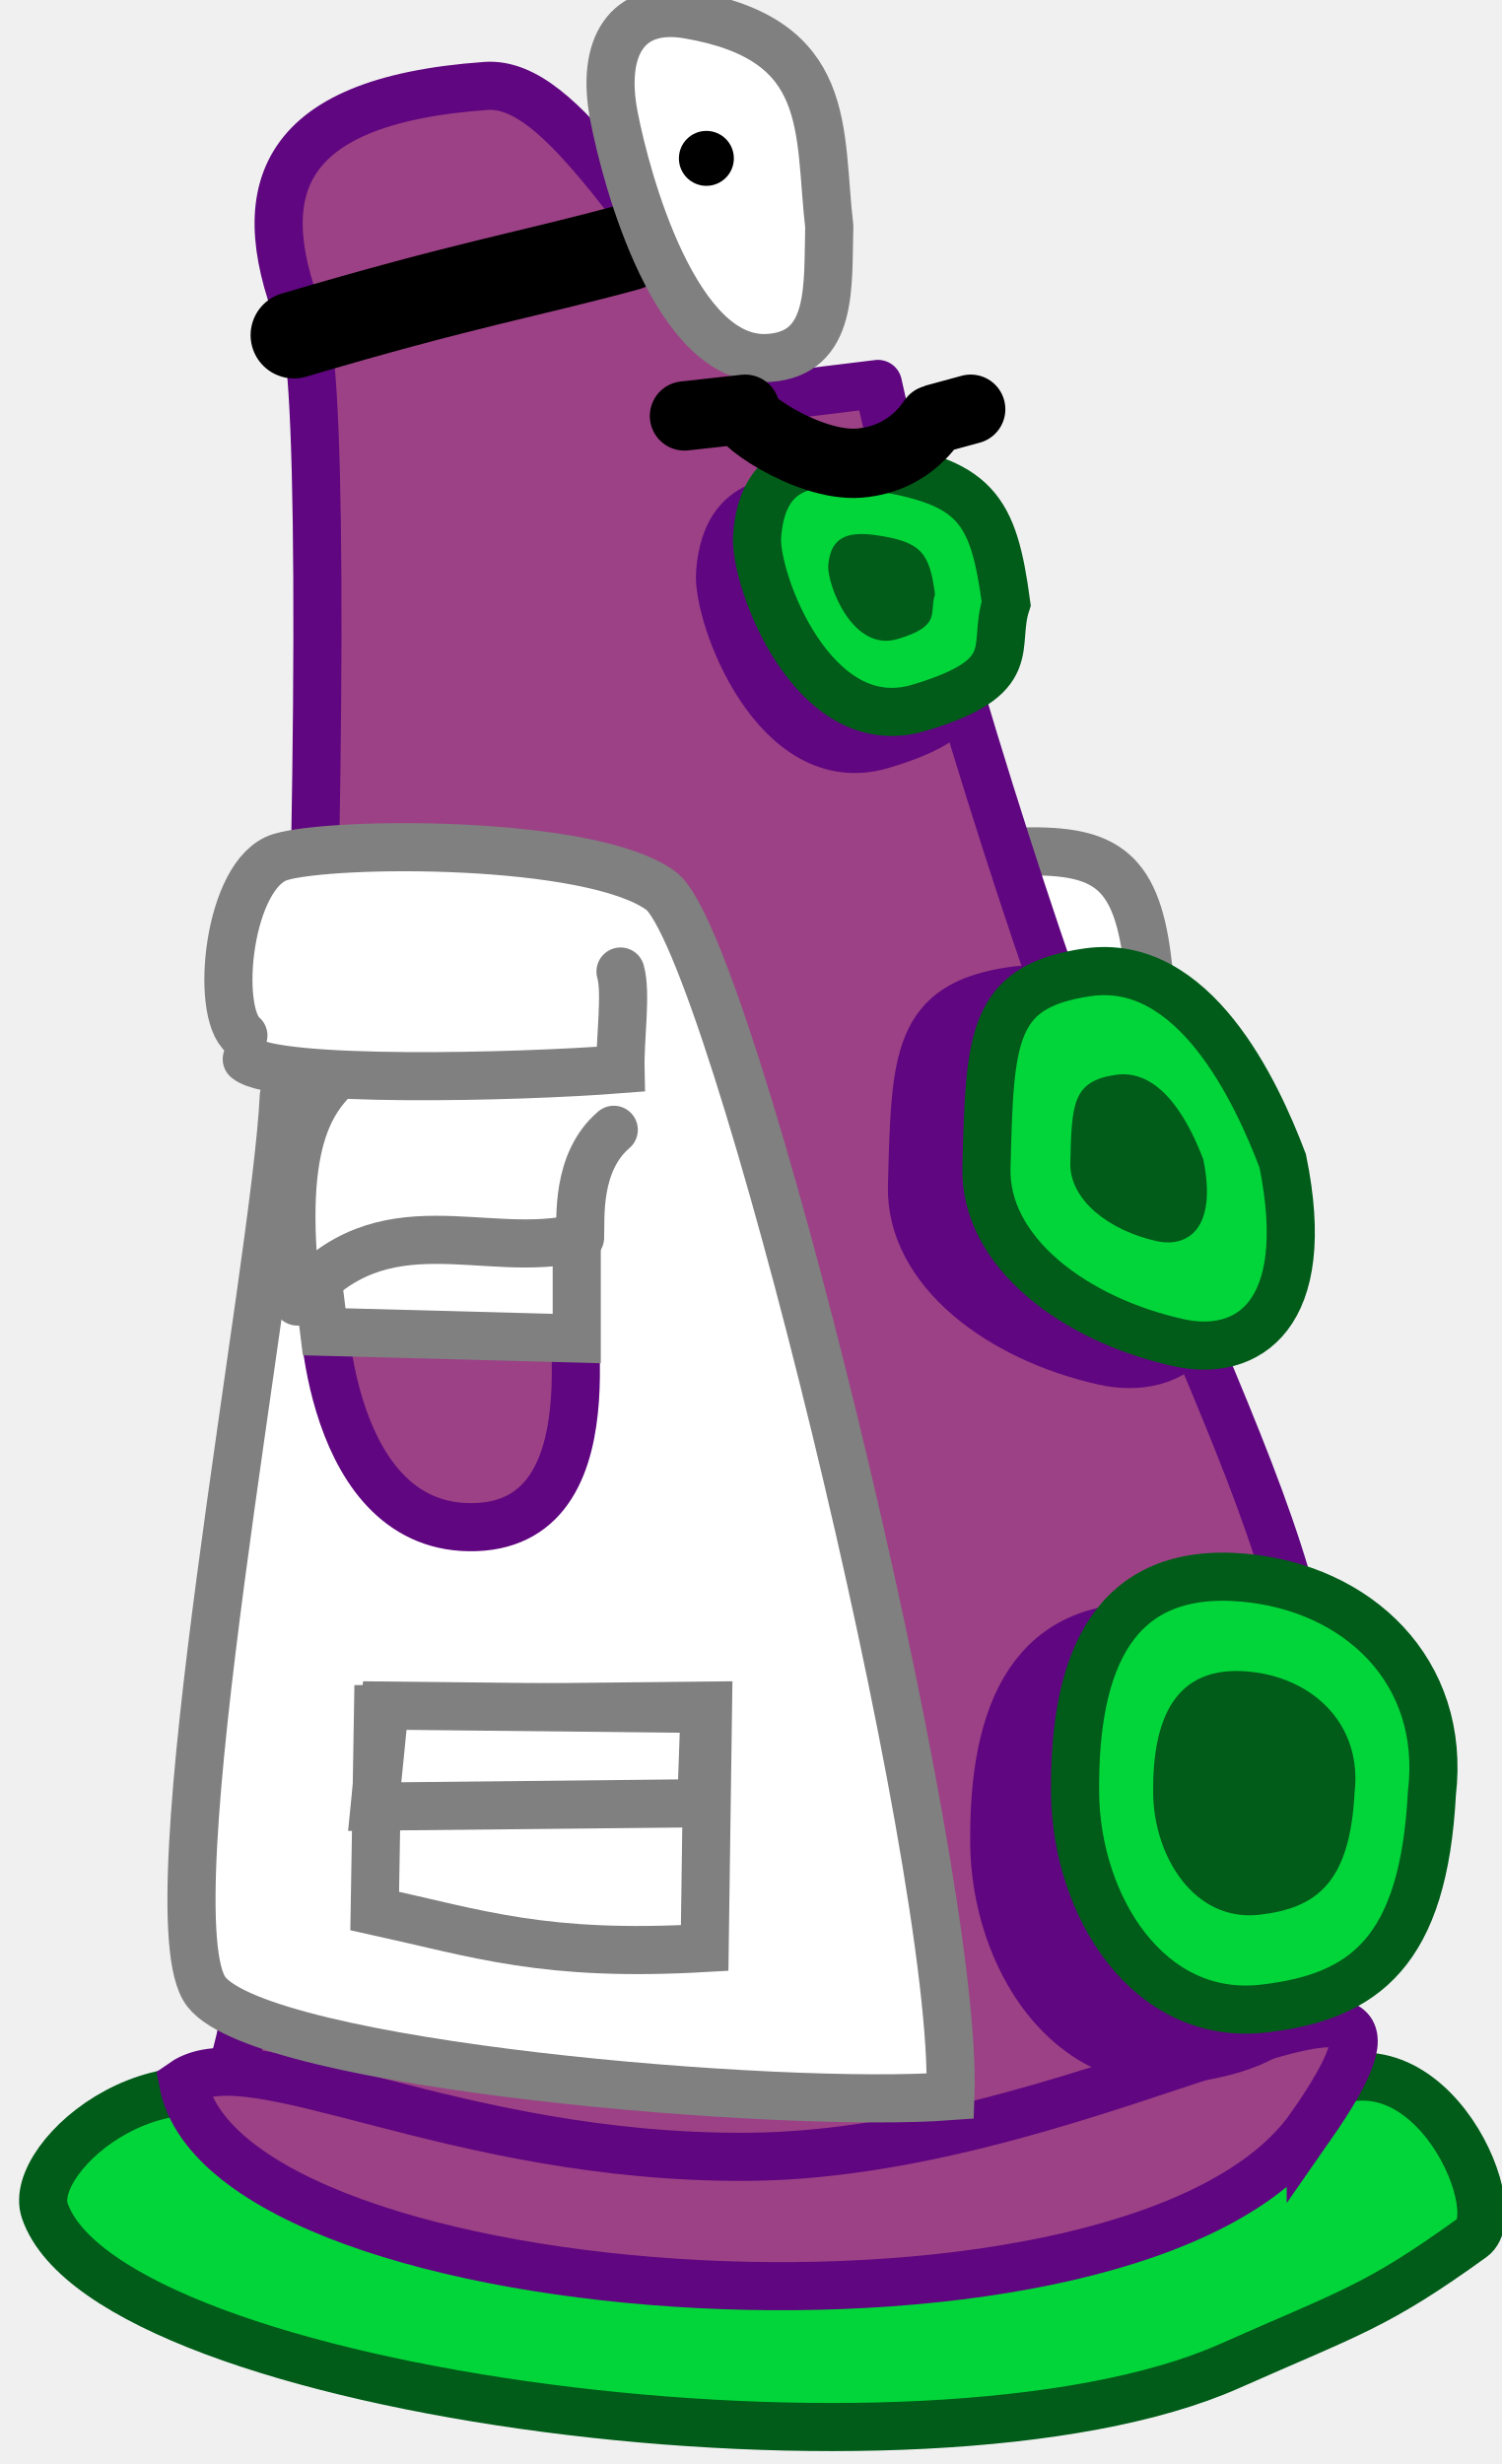
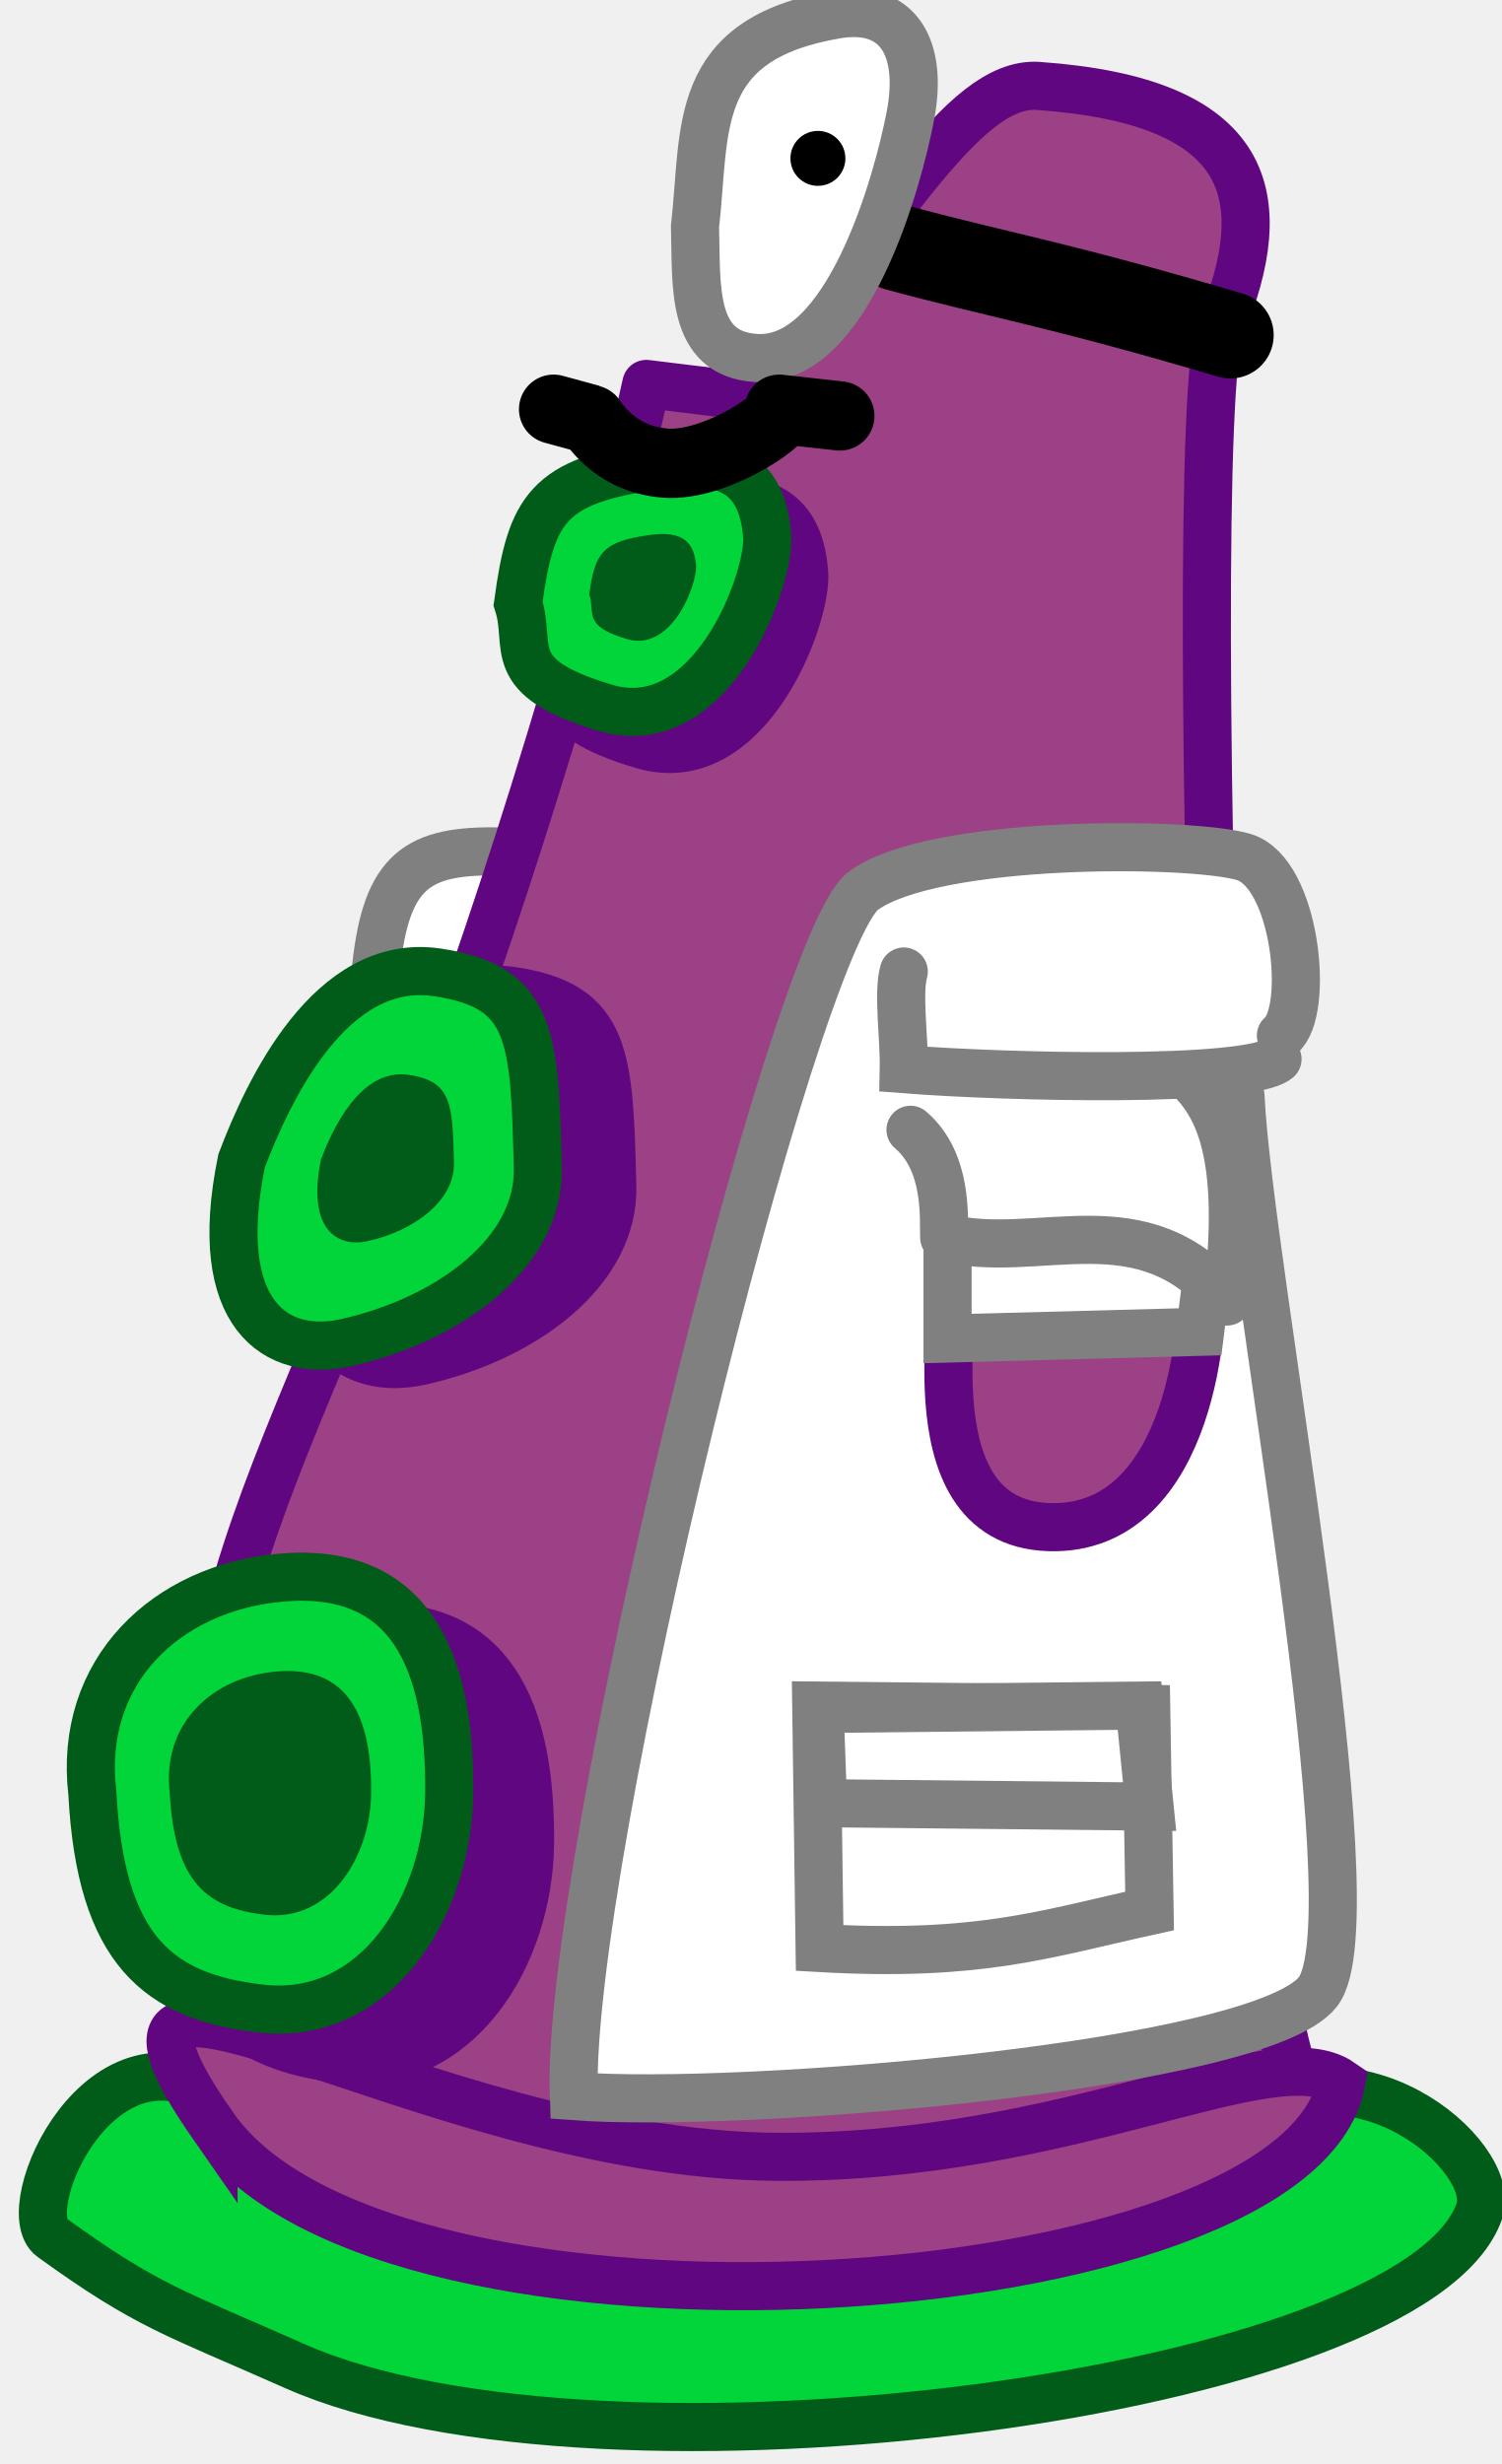
- <svg xmlns="http://www.w3.org/2000/svg" height="128" width="78">
-   <g transform="matrix(1.23991 0 0 1.23991 -316.2029 -381.6965)">
-     <path d="m291.317 344.031c11.834-.967 12.148-2.324 11.991 13.825" fill="#fff" fill-rule="evenodd" stroke="#808080" stroke-width="2.016" />
-     <path d="m267.335 396.934c-5.093-4.079-11.217 1.252-10.439 3.527 2.637 7.712 36.858 12.181 49.642 6.51 5.1-2.262 6.158-2.484 10.173-5.382 1.606-1.159-2.116-9.542-7.195-5.784" fill="#02d53a" fill-rule="evenodd" stroke="#005c18" stroke-width="2.016" />
-     <path d="m275.376 311.443c-8.963.635-9.915 4.627-7.618 10.157 1.611 3.879-.44 72.881-3.527 73.64 14.463 8.298 27.909 7.569 43.874.846 4.722-18.026 1.25-21.42-6.955-41.591-2.206-5.424-7.085-20.323-9.345-30.567l-3.981.486c-5.999-6.888-9.173-13.204-12.448-12.972z" fill="#9c4185" fill-rule="evenodd" stroke="#600680" stroke-linejoin="round" stroke-width="2.016" />
-     <path d="m309.939 396.934c-7.236 10.38-45.41 7.84-47.247-1.834 2.878-2.003 11.297 3.192 23.675 3.105 14.856-.105 30.808-11.651 23.572-1.27z" fill="#9c4185" fill-rule="evenodd" stroke="#600680" stroke-width="2.016" />
-     <path d="m281.301 318.215c-4.156 1.129-6.737 1.528-13.966 3.668" fill="none" stroke="#000" stroke-linecap="round" stroke-width="3.629" />
-     <path d="m289.766 317.339c-.071 2.457.202 5.317-2.538 5.5-3.881.259-5.976-7.468-6.488-10.156-.546-2.87.534-4.666 3.102-4.231 6.133 1.039 5.457 4.828 5.924 8.886z" fill="#fff" stroke="#808080" stroke-width="2.016" />
-     <path d="m285.251 314.124a.282.282 0 1 1 -.564 0 .282.282 0 1 1 .564 0z" transform="matrix(4.082152 0 0 4.082152 -878.6698 -967.8244)" />
-     <path d="m295.627 334.68c-.6 1.83.704 3.074-3.666 4.372-4.434 1.317-6.9-5.401-6.77-7.193.211-2.914 2.075-3.325 4.654-2.961 4.538.64 5.243 1.793 5.782 5.782z" fill="#600680" stroke="#600680" stroke-width="2.016" />
-     <g transform="translate(-20.45568 1.692884)">
-       <path d="m317.635 331.435c-.6 1.83.704 3.074-3.666 4.372-4.434 1.317-6.9-5.401-6.77-7.193.211-2.914 2.075-3.325 4.654-2.961 4.538.64 5.243 1.793 5.782 5.782z" fill="#02d53a" stroke="#005c18" stroke-width="2.016" />
-       <path d="m314.651 331.049c-.257.784.302 1.317-1.571 1.874-1.9.564-2.957-2.315-2.901-3.083.09-1.249.889-1.425 1.995-1.269 1.945.274 2.247.769 2.478 2.478z" fill="#005c18" />
+ <svg xmlns="http://www.w3.org/2000/svg" height="128" width="78" version="1.1" id="svg242">
+   <defs id="defs246" />
+   <g transform="matrix(-1.23991,0,0,1.23991,395.3894,-381.6965)" id="g240">
+     <path d="m 291.317,344.031 c 11.834,-0.967 12.148,-2.324 11.991,13.825" fill="#ffffff" fill-rule="evenodd" stroke="#808080" stroke-width="2.016" id="path182" />
+     <path d="m 267.335,396.934 c -5.093,-4.079 -11.217,1.252 -10.439,3.527 2.637,7.712 36.858,12.181 49.642,6.51 5.1,-2.262 6.158,-2.484 10.173,-5.382 1.606,-1.159 -2.116,-9.542 -7.195,-5.784" fill="#02d53a" fill-rule="evenodd" stroke="#005c18" stroke-width="2.016" id="path184" />
+     <path d="m 275.376,311.443 c -8.963,0.635 -9.915,4.627 -7.618,10.157 1.611,3.879 -0.44,72.881 -3.527,73.64 14.463,8.298 27.909,7.569 43.874,0.846 4.722,-18.026 1.25,-21.42 -6.955,-41.591 -2.206,-5.424 -7.085,-20.323 -9.345,-30.567 l -3.981,0.486 c -5.999,-6.888 -9.173,-13.204 -12.448,-12.972 z" fill="#9c4185" fill-rule="evenodd" stroke="#600680" stroke-linejoin="round" stroke-width="2.016" id="path186" />
+     <path d="m 309.939,396.934 c -7.236,10.38 -45.41,7.84 -47.247,-1.834 2.878,-2.003 11.297,3.192 23.675,3.105 14.856,-0.105 30.808,-11.651 23.572,-1.27 z" fill="#9c4185" fill-rule="evenodd" stroke="#600680" stroke-width="2.016" id="path188" />
+     <path d="m 281.301,318.215 c -4.156,1.129 -6.737,1.528 -13.966,3.668" fill="none" stroke="#000000" stroke-linecap="round" stroke-width="3.629" id="path190" />
+     <path d="m 289.766,317.339 c -0.071,2.457 0.202,5.317 -2.538,5.5 -3.881,0.259 -5.976,-7.468 -6.488,-10.156 -0.546,-2.87 0.534,-4.666 3.102,-4.231 6.133,1.039 5.457,4.828 5.924,8.886 z" fill="#ffffff" stroke="#808080" stroke-width="2.016" id="path192" />
+     <path d="m 285.251,314.124 a 0.282,0.282 0 1 1 -0.564,0 0.282,0.282 0 1 1 0.564,0 z" transform="matrix(4.082152,0,0,4.082152,-878.6698,-967.8244)" id="path194" />
+     <path d="m 295.627,334.68 c -0.6,1.83 0.704,3.074 -3.666,4.372 -4.434,1.317 -6.9,-5.401 -6.77,-7.193 0.211,-2.914 2.075,-3.325 4.654,-2.961 4.538,0.64 5.243,1.793 5.782,5.782 z" fill="#600680" stroke="#600680" stroke-width="2.016" id="path196" />
+     <g transform="translate(-20.45568,1.692884)" id="g202">
+       <path d="m 317.635,331.435 c -0.6,1.83 0.704,3.074 -3.666,4.372 -4.434,1.317 -6.9,-5.401 -6.77,-7.193 0.211,-2.914 2.075,-3.325 4.654,-2.961 4.538,0.64 5.243,1.793 5.782,5.782 z" fill="#02d53a" stroke="#005c18" stroke-width="2.016" id="path198" />
+       <path d="m 314.651,331.049 c -0.257,0.784 0.302,1.317 -1.571,1.874 -1.9,0.564 -2.957,-2.315 -2.901,-3.083 0.09,-1.249 0.889,-1.425 1.995,-1.269 1.945,0.274 2.247,0.769 2.478,2.478 z" fill="#005c18" id="path200" />
    </g>
-     <path d="m305.643 357.252c1.331 6.508-1.493 8.257-4.372 7.616-4.362-.97-8.131-3.796-8.04-7.334.141-5.445.181-7.593 4.231-8.181 4.467-.648 7.074 4.984 8.181 7.899z" fill="#600680" stroke="#600680" stroke-width="2.016" />
-     <g transform="translate(-12.27341 9.310861)">
-       <path d="m321.037 347.167c1.331 6.508-1.493 8.257-4.372 7.616-4.362-.97-8.131-3.796-8.04-7.334.141-5.445.181-7.593 4.231-8.181 4.467-.648 7.074 4.984 8.181 7.899z" fill="#02d53a" stroke="#005c18" stroke-width="2.016" />
-       <path d="m317.711 347.109c.597 2.922-.67 3.707-1.963 3.42-1.959-.436-3.651-1.704-3.61-3.293.063-2.445.081-3.409 1.9-3.673 2.006-.291 3.176 2.238 3.673 3.547z" fill="#005c18" />
+     <path d="m 305.643,357.252 c 1.331,6.508 -1.493,8.257 -4.372,7.616 -4.362,-0.97 -8.131,-3.796 -8.04,-7.334 0.141,-5.445 0.181,-7.593 4.231,-8.181 4.467,-0.648 7.074,4.984 8.181,7.899 z" fill="#600680" stroke="#600680" stroke-width="2.016" id="path204" />
+     <g transform="translate(-12.27341,9.310861)" id="g210">
+       <path d="m 321.037,347.167 c 1.331,6.508 -1.493,8.257 -4.372,7.616 -4.362,-0.97 -8.131,-3.796 -8.04,-7.334 0.141,-5.445 0.181,-7.593 4.231,-8.181 4.467,-0.648 7.074,4.984 8.181,7.899 z" fill="#02d53a" stroke="#005c18" stroke-width="2.016" id="path206" />
+       <path d="m 317.711,347.109 c 0.597,2.922 -0.67,3.707 -1.963,3.42 -1.959,-0.436 -3.651,-1.704 -3.61,-3.293 0.063,-2.445 0.081,-3.409 1.9,-3.673 2.006,-0.291 3.176,2.238 3.673,3.547 z" fill="#005c18" id="path208" />
    </g>
-     <path d="m311.63 385.084c-.35 6.641-2.807 8.539-7.052 9.027-4.844.557-7.85-4.322-7.899-9.027-.057-5.548 1.623-9.507 7.052-9.027 4.767.421 8.504 3.893 7.899 9.027z" fill="#600680" stroke="#600680" stroke-width="2.016" />
-     <g transform="translate(-13.82522 13.68414)">
-       <path d="m328.841 369.283c-.35 6.641-2.807 8.539-7.052 9.027-4.844.557-7.85-4.322-7.899-9.027-.057-5.548 1.623-9.507 7.052-9.027 4.767.421 8.504 3.893 7.899 9.027z" fill="#02d53a" stroke="#005c18" stroke-width="2.016" />
-       <path d="m325.599 369.284c-.198 3.748-1.584 4.82-3.98 5.095-2.734.314-4.431-2.439-4.458-5.095-.032-3.132.916-5.366 3.98-5.095 2.691.238 4.8 2.197 4.458 5.095z" fill="#005c18" />
+     <path d="m 311.63,385.084 c -0.35,6.641 -2.807,8.539 -7.052,9.027 -4.844,0.557 -7.85,-4.322 -7.899,-9.027 -0.057,-5.548 1.623,-9.507 7.052,-9.027 4.767,0.421 8.504,3.893 7.899,9.027 z" fill="#600680" stroke="#600680" stroke-width="2.016" id="path212" />
+     <g transform="translate(-13.82522,13.68414)" id="g218">
+       <path d="m 328.841,369.283 c -0.35,6.641 -2.807,8.539 -7.052,9.027 -4.844,0.557 -7.85,-4.322 -7.899,-9.027 -0.057,-5.548 1.623,-9.507 7.052,-9.027 4.767,0.421 8.504,3.893 7.899,9.027 z" fill="#02d53a" stroke="#005c18" stroke-width="2.016" id="path214" />
+       <path d="m 325.599,369.284 c -0.198,3.748 -1.584,4.82 -3.98,5.095 -2.734,0.314 -4.431,-2.439 -4.458,-5.095 -0.032,-3.132 0.916,-5.366 3.98,-5.095 2.691,0.238 4.8,2.197 4.458,5.095 z" fill="#005c18" id="path216" />
    </g>
-     <g fill-rule="evenodd" stroke-width="2.016">
-       <path d="m280.878 347.276c-.188 0-.188 0 0 0z" fill="#fff" stroke="#808080" />
-       <path d="m265.218 351.226c-1.221-.996-.635-6.816 1.552-7.477 2.187-.661 13.012-.743 15.941 1.411s12.498 40.89 12.132 50.504c-7.092.532-28.771-1.276-31.177-4.373-2.406-3.097 2.921-30.42 3.245-37.526" fill="#fff" stroke="#808080" stroke-linecap="round" />
-       <path d="m268.604 361.948c-.189.568.172 10.088 6.348 9.875s3.547-10.503 4.091-10.581" fill="#9c4185" stroke="#600680" />
-       <path d="m279.185 359.408 0 4.514-10.581-.282-.282-2.257" fill="#fff" stroke="#808080" />
-       <path d="m269.592 352.496c-1.32 1.152-2.998 2.717-2.116 9.875 3.569-4.313 7.891-1.684 11.85-2.68.03-.804-.174-3.155 1.411-4.514" fill="#fff" stroke="#808080" stroke-linecap="round" stroke-linejoin="round" />
-       <path d="m281.019 348.546c.258.899-.028 2.8 0 4.091-4.373.344-14.438.573-15.659-.423" fill="#fff" stroke="#808080" stroke-linecap="round" />
+     <g fill-rule="evenodd" stroke-width="2.016" id="g232">
+       <path d="m 280.878,347.276 c -0.188,0 -0.188,0 0,0 z" fill="#ffffff" stroke="#808080" id="path220" />
+       <path d="m 265.218,351.226 c -1.221,-0.996 -0.635,-6.816 1.552,-7.477 2.187,-0.661 13.012,-0.743 15.941,1.411 2.929,2.153 12.498,40.89 12.132,50.504 -7.092,0.532 -28.771,-1.276 -31.177,-4.373 -2.406,-3.097 2.921,-30.42 3.245,-37.526" fill="#ffffff" stroke="#808080" stroke-linecap="round" id="path222" />
+       <path d="m 268.604,361.948 c -0.189,0.568 0.172,10.088 6.348,9.875 6.176,-0.213 3.547,-10.503 4.091,-10.581" fill="#9c4185" stroke="#600680" id="path224" />
+       <path d="m 279.185,359.408 1e-5,4.514 -10.581,-0.282 -0.282,-2.257" fill="#ffffff" stroke="#808080" id="path226" />
+       <path d="m 269.592,352.496 c -1.32,1.152 -2.998,2.717 -2.116,9.875 3.569,-4.313 7.891,-1.684 11.85,-2.68 0.03,-0.804 -0.174,-3.155 1.411,-4.514" fill="#ffffff" stroke="#808080" stroke-linecap="round" stroke-linejoin="round" id="path228" />
+       <path d="m 281.019,348.546 c 0.258,0.899 -0.028,2.8 0,4.091 -4.373,0.344 -14.438,0.573 -15.659,-0.423" fill="#ffffff" stroke="#808080" stroke-linecap="round" id="path230" />
    </g>
-     <path d="m283.699 325.269 2.539-.282c-.607.152 2.585 2.444 4.797 2.257s3.053-1.834 3.104-1.834l1.552-.423" fill="none" stroke="#000" stroke-linecap="round" stroke-linejoin="round" stroke-width="2.903" />
-     <path d="m270.861 379.441-.141 8.464c4.369.959 7.114 1.935 13.825 1.552l.141-10.157z" fill="#fff" fill-rule="evenodd" stroke="#808080" stroke-width="2.016" />
-     <path d="m270.72 383.532 13.684-.141.141-3.95-13.402-.141z" fill="#fff" fill-rule="evenodd" stroke="#808080" stroke-width="2.016" />
+     <path d="m 283.699,325.269 2.539,-0.282 c -0.607,0.152 2.585,2.444 4.797,2.257 2.212,-0.186 3.053,-1.834 3.104,-1.834 l 1.552,-0.423" fill="none" stroke="#000000" stroke-linecap="round" stroke-linejoin="round" stroke-width="2.903" id="path234" />
+     <path d="m 270.861,379.441 -0.141,8.464 c 4.369,0.959 7.114,1.935 13.825,1.552 l 0.141,-10.157 z" fill="#ffffff" fill-rule="evenodd" stroke="#808080" stroke-width="2.016" id="path236" />
+     <path d="m 270.72,383.532 13.684,-0.141 0.141,-3.95 -13.402,-0.141 z" fill="#ffffff" fill-rule="evenodd" stroke="#808080" stroke-width="2.016" id="path238" />
  </g>
</svg>
